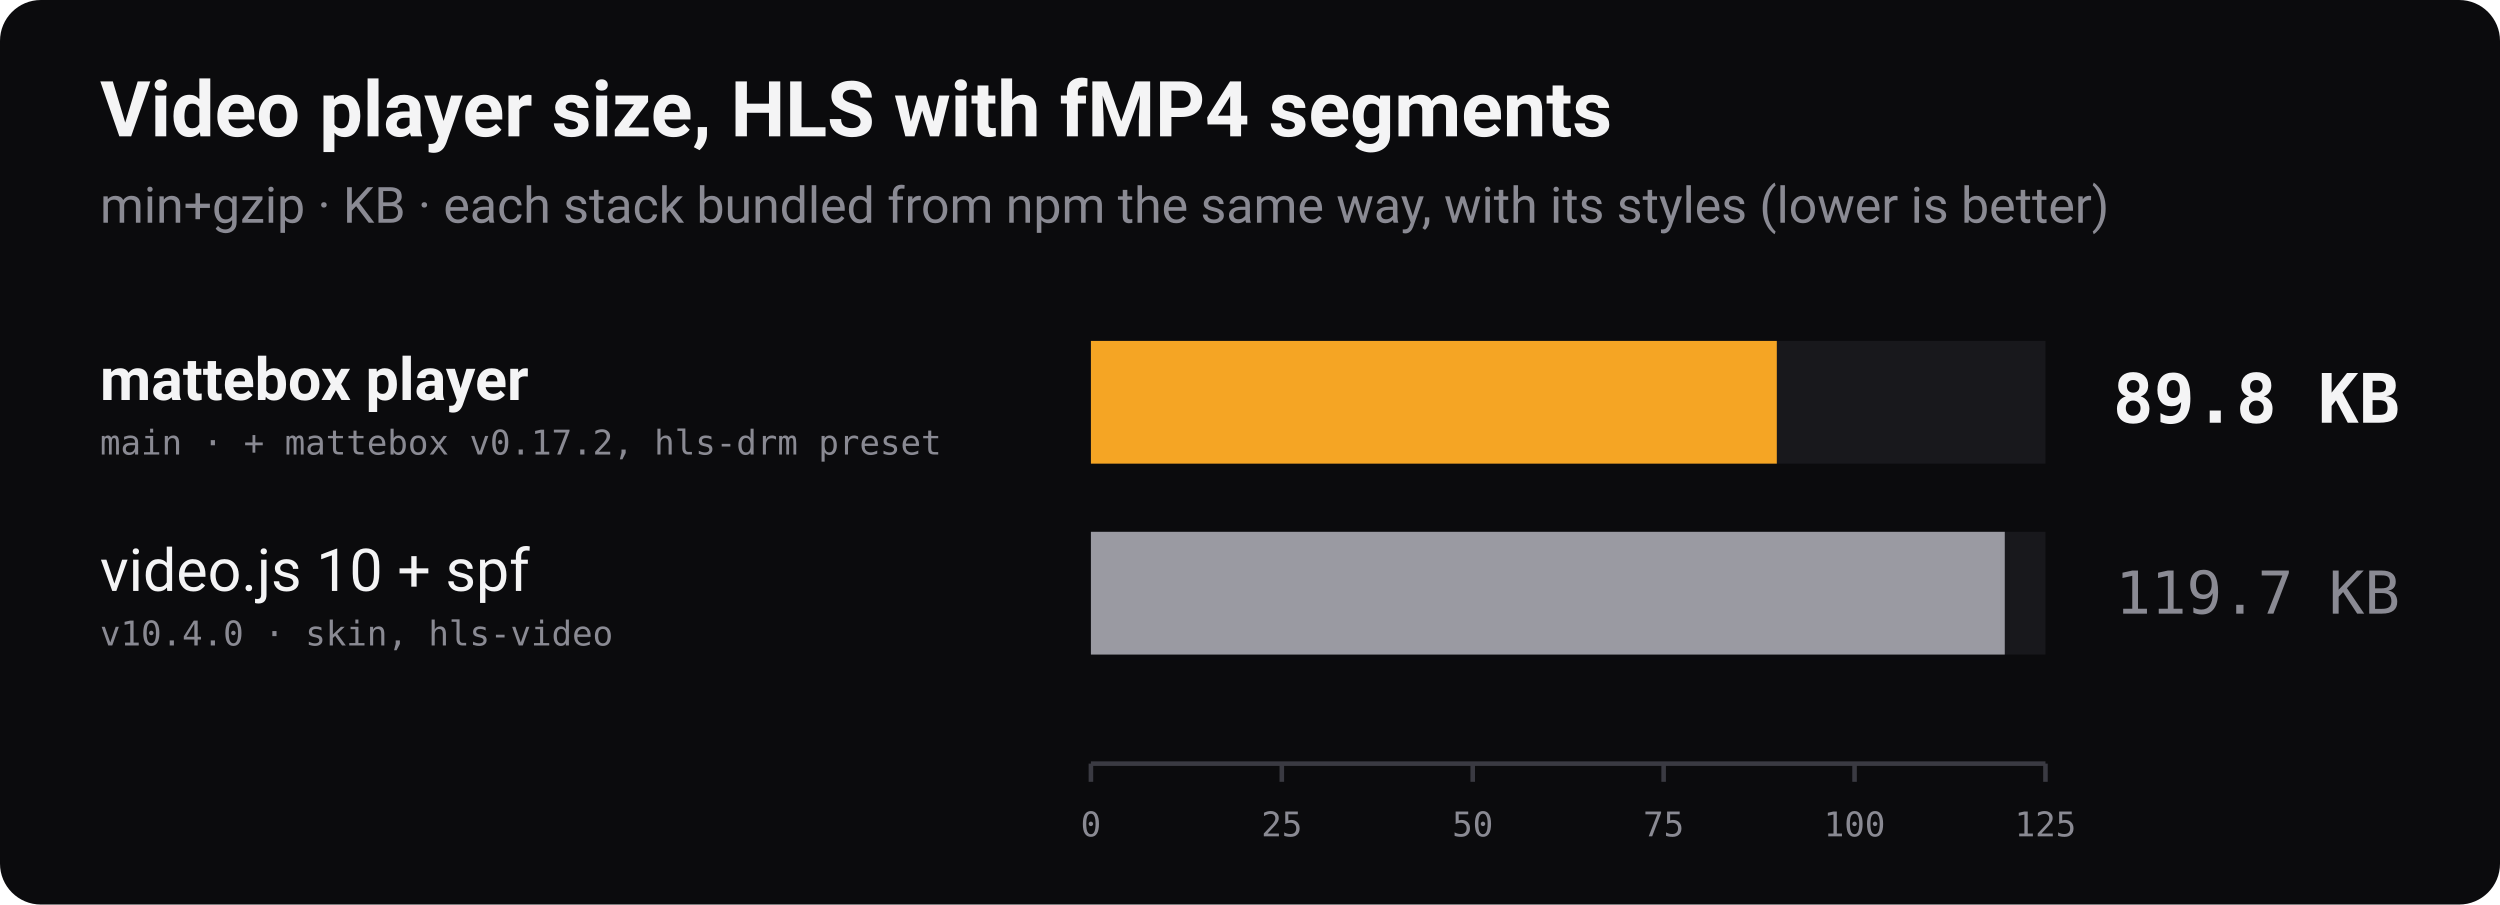
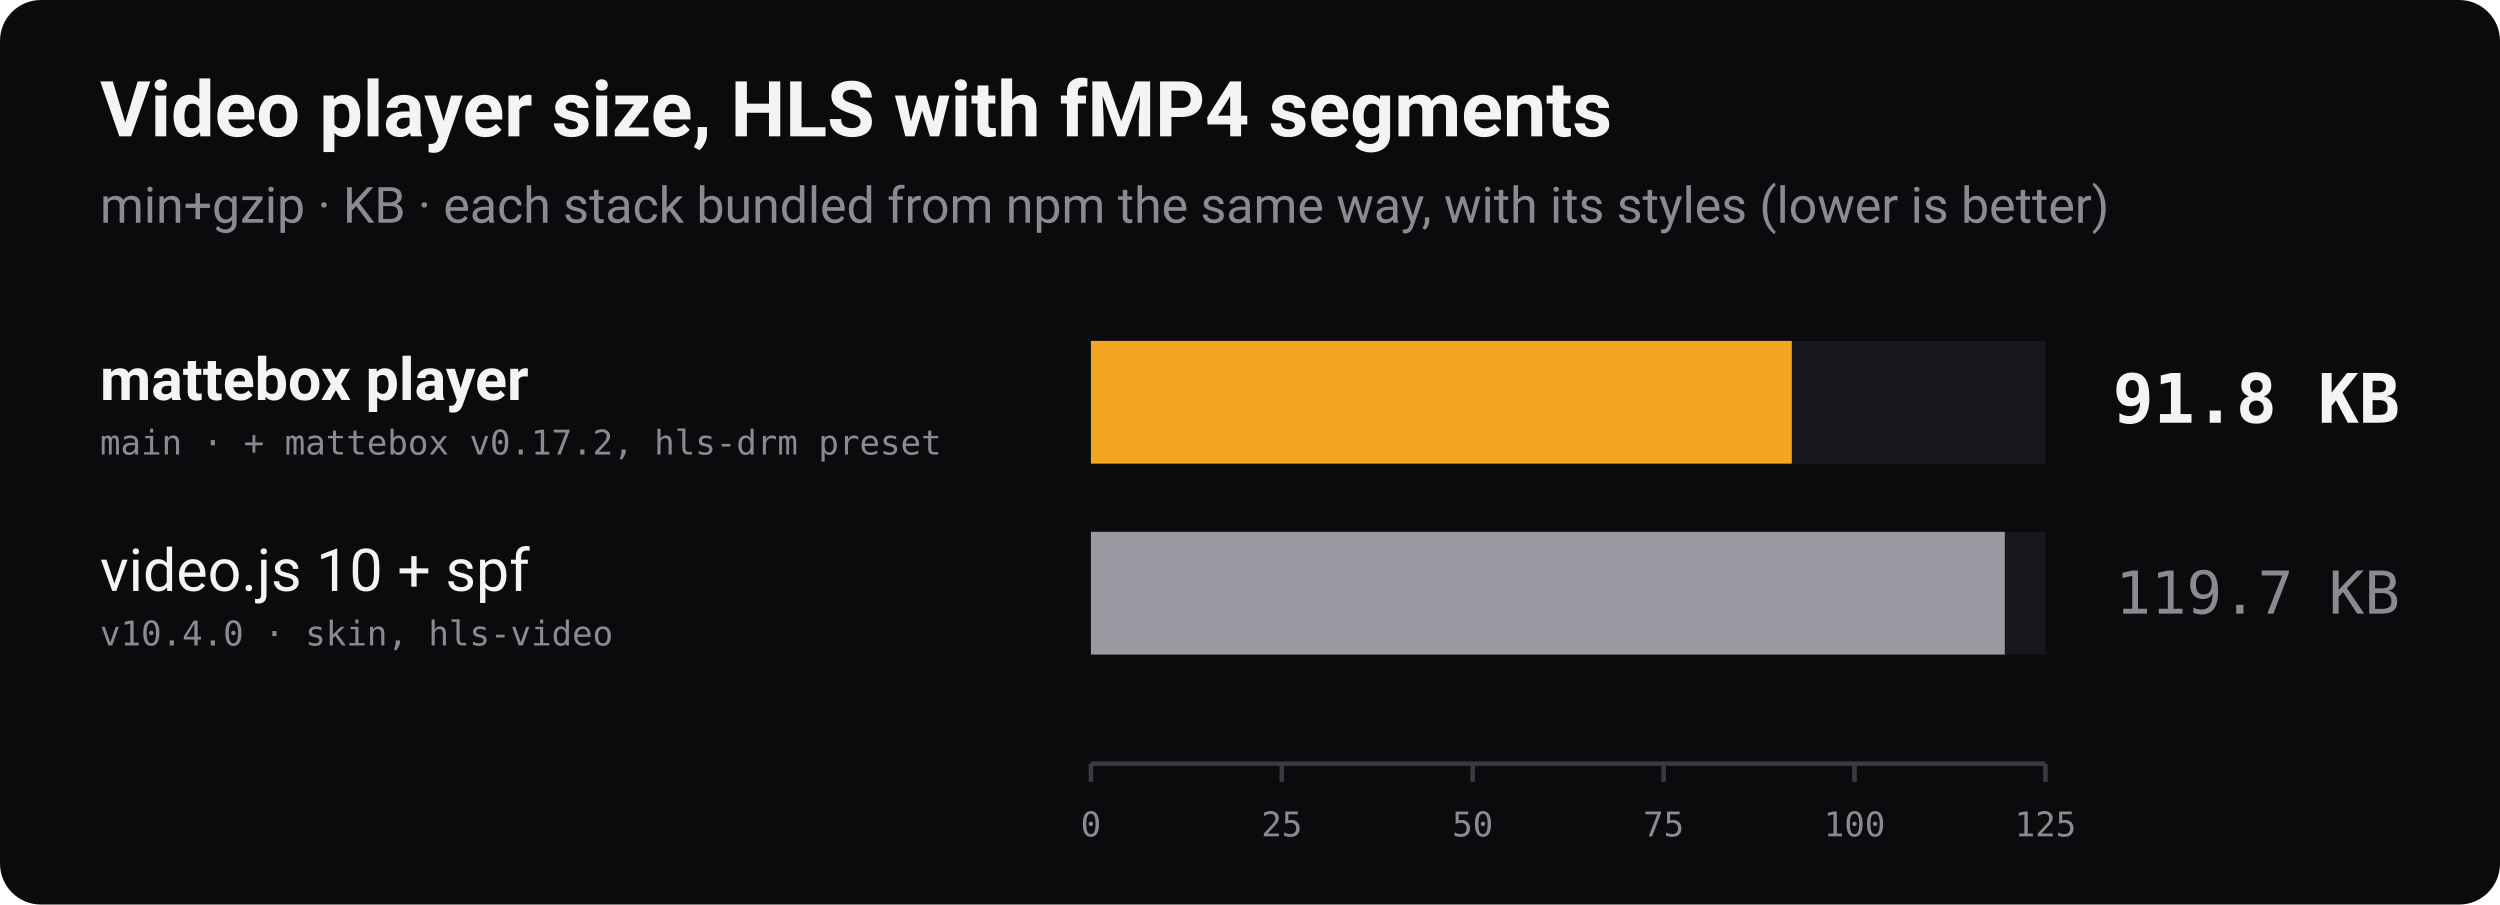
<svg xmlns="http://www.w3.org/2000/svg" width="1100" height="398" viewBox="0 0 1100 398" role="img" aria-label="Bundle size of video players with HLS playback of fMP4 segments, min+gzip, lower is better">
  <rect width="1100" height="398" rx="18" fill="#0b0b0d" />
  <text x="44" y="60" font-family="-apple-system, 'Segoe UI', Roboto, Helvetica, Arial, sans-serif" font-size="34" font-weight="700" fill="#f4f4f5">Video player size, HLS with fMP4 segments</text>
  <text x="44" y="98" font-family="-apple-system, 'Segoe UI', Roboto, Helvetica, Arial, sans-serif" font-size="22" fill="#8a8a93">min+gzip · KB · each stack bundled from npm the same way, with its styles (lower is better)</text>
  <text x="44" y="176" font-family="-apple-system, 'Segoe UI', Roboto, Helvetica, Arial, sans-serif" font-size="26" font-weight="700" fill="#f4f4f5">mattebox player</text>
  <text x="44" y="200" font-family="ui-monospace, 'SF Mono', Menlo, Consolas, monospace" font-size="15" fill="#8a8a93">main · + mattebox v0.17.2, hls-drm preset</text>
  <rect x="480" y="150" width="420" height="54" fill="#18181c" />
-   <rect x="480" y="150" width="301.8" height="54" fill="#f5a524" />
-   <text x="1056" y="186" text-anchor="end" font-family="ui-monospace, 'SF Mono', Menlo, Consolas, monospace" font-size="30" font-weight="700" fill="#f4f4f5">89.8 KB</text>
+   <rect x="480" y="150" width="308.4" height="54" fill="#f5a524" />
+   <text x="1056" y="186" text-anchor="end" font-family="ui-monospace, 'SF Mono', Menlo, Consolas, monospace" font-size="30" font-weight="700" fill="#f4f4f5">91.8 KB</text>
  <text x="44" y="260" font-family="-apple-system, 'Segoe UI', Roboto, Helvetica, Arial, sans-serif" font-size="26" font-weight="400" fill="#f4f4f5">video.js 10 + spf</text>
  <text x="44" y="284" font-family="ui-monospace, 'SF Mono', Menlo, Consolas, monospace" font-size="15" fill="#8a8a93">v10.4.0 · skin, hls-video</text>
  <rect x="480" y="234" width="420" height="54" fill="#18181c" />
  <rect x="480" y="234" width="402.1" height="54" fill="#9a9aa2" />
  <text x="1056" y="270" text-anchor="end" font-family="ui-monospace, 'SF Mono', Menlo, Consolas, monospace" font-size="26" font-weight="400" fill="#8a8a93">119.7 KB</text>
  <line x1="480" y1="336" x2="900" y2="336" stroke="#3a3a42" stroke-width="2" />
  <line x1="480.0" y1="336" x2="480.0" y2="344" stroke="#3a3a42" stroke-width="2" />
  <text x="480.0" y="368" text-anchor="middle" font-family="ui-monospace, 'SF Mono', Menlo, Consolas, monospace" font-size="15" fill="#8a8a93">0</text>
  <line x1="564.0" y1="336" x2="564.0" y2="344" stroke="#3a3a42" stroke-width="2" />
  <text x="564.0" y="368" text-anchor="middle" font-family="ui-monospace, 'SF Mono', Menlo, Consolas, monospace" font-size="15" fill="#8a8a93">25</text>
  <line x1="648.0" y1="336" x2="648.0" y2="344" stroke="#3a3a42" stroke-width="2" />
  <text x="648.0" y="368" text-anchor="middle" font-family="ui-monospace, 'SF Mono', Menlo, Consolas, monospace" font-size="15" fill="#8a8a93">50</text>
  <line x1="732.0" y1="336" x2="732.0" y2="344" stroke="#3a3a42" stroke-width="2" />
  <text x="732.0" y="368" text-anchor="middle" font-family="ui-monospace, 'SF Mono', Menlo, Consolas, monospace" font-size="15" fill="#8a8a93">75</text>
  <line x1="816.0" y1="336" x2="816.0" y2="344" stroke="#3a3a42" stroke-width="2" />
  <text x="816.0" y="368" text-anchor="middle" font-family="ui-monospace, 'SF Mono', Menlo, Consolas, monospace" font-size="15" fill="#8a8a93">100</text>
  <line x1="900.0" y1="336" x2="900.0" y2="344" stroke="#3a3a42" stroke-width="2" />
  <text x="900.0" y="368" text-anchor="middle" font-family="ui-monospace, 'SF Mono', Menlo, Consolas, monospace" font-size="15" fill="#8a8a93">125</text>
</svg>
